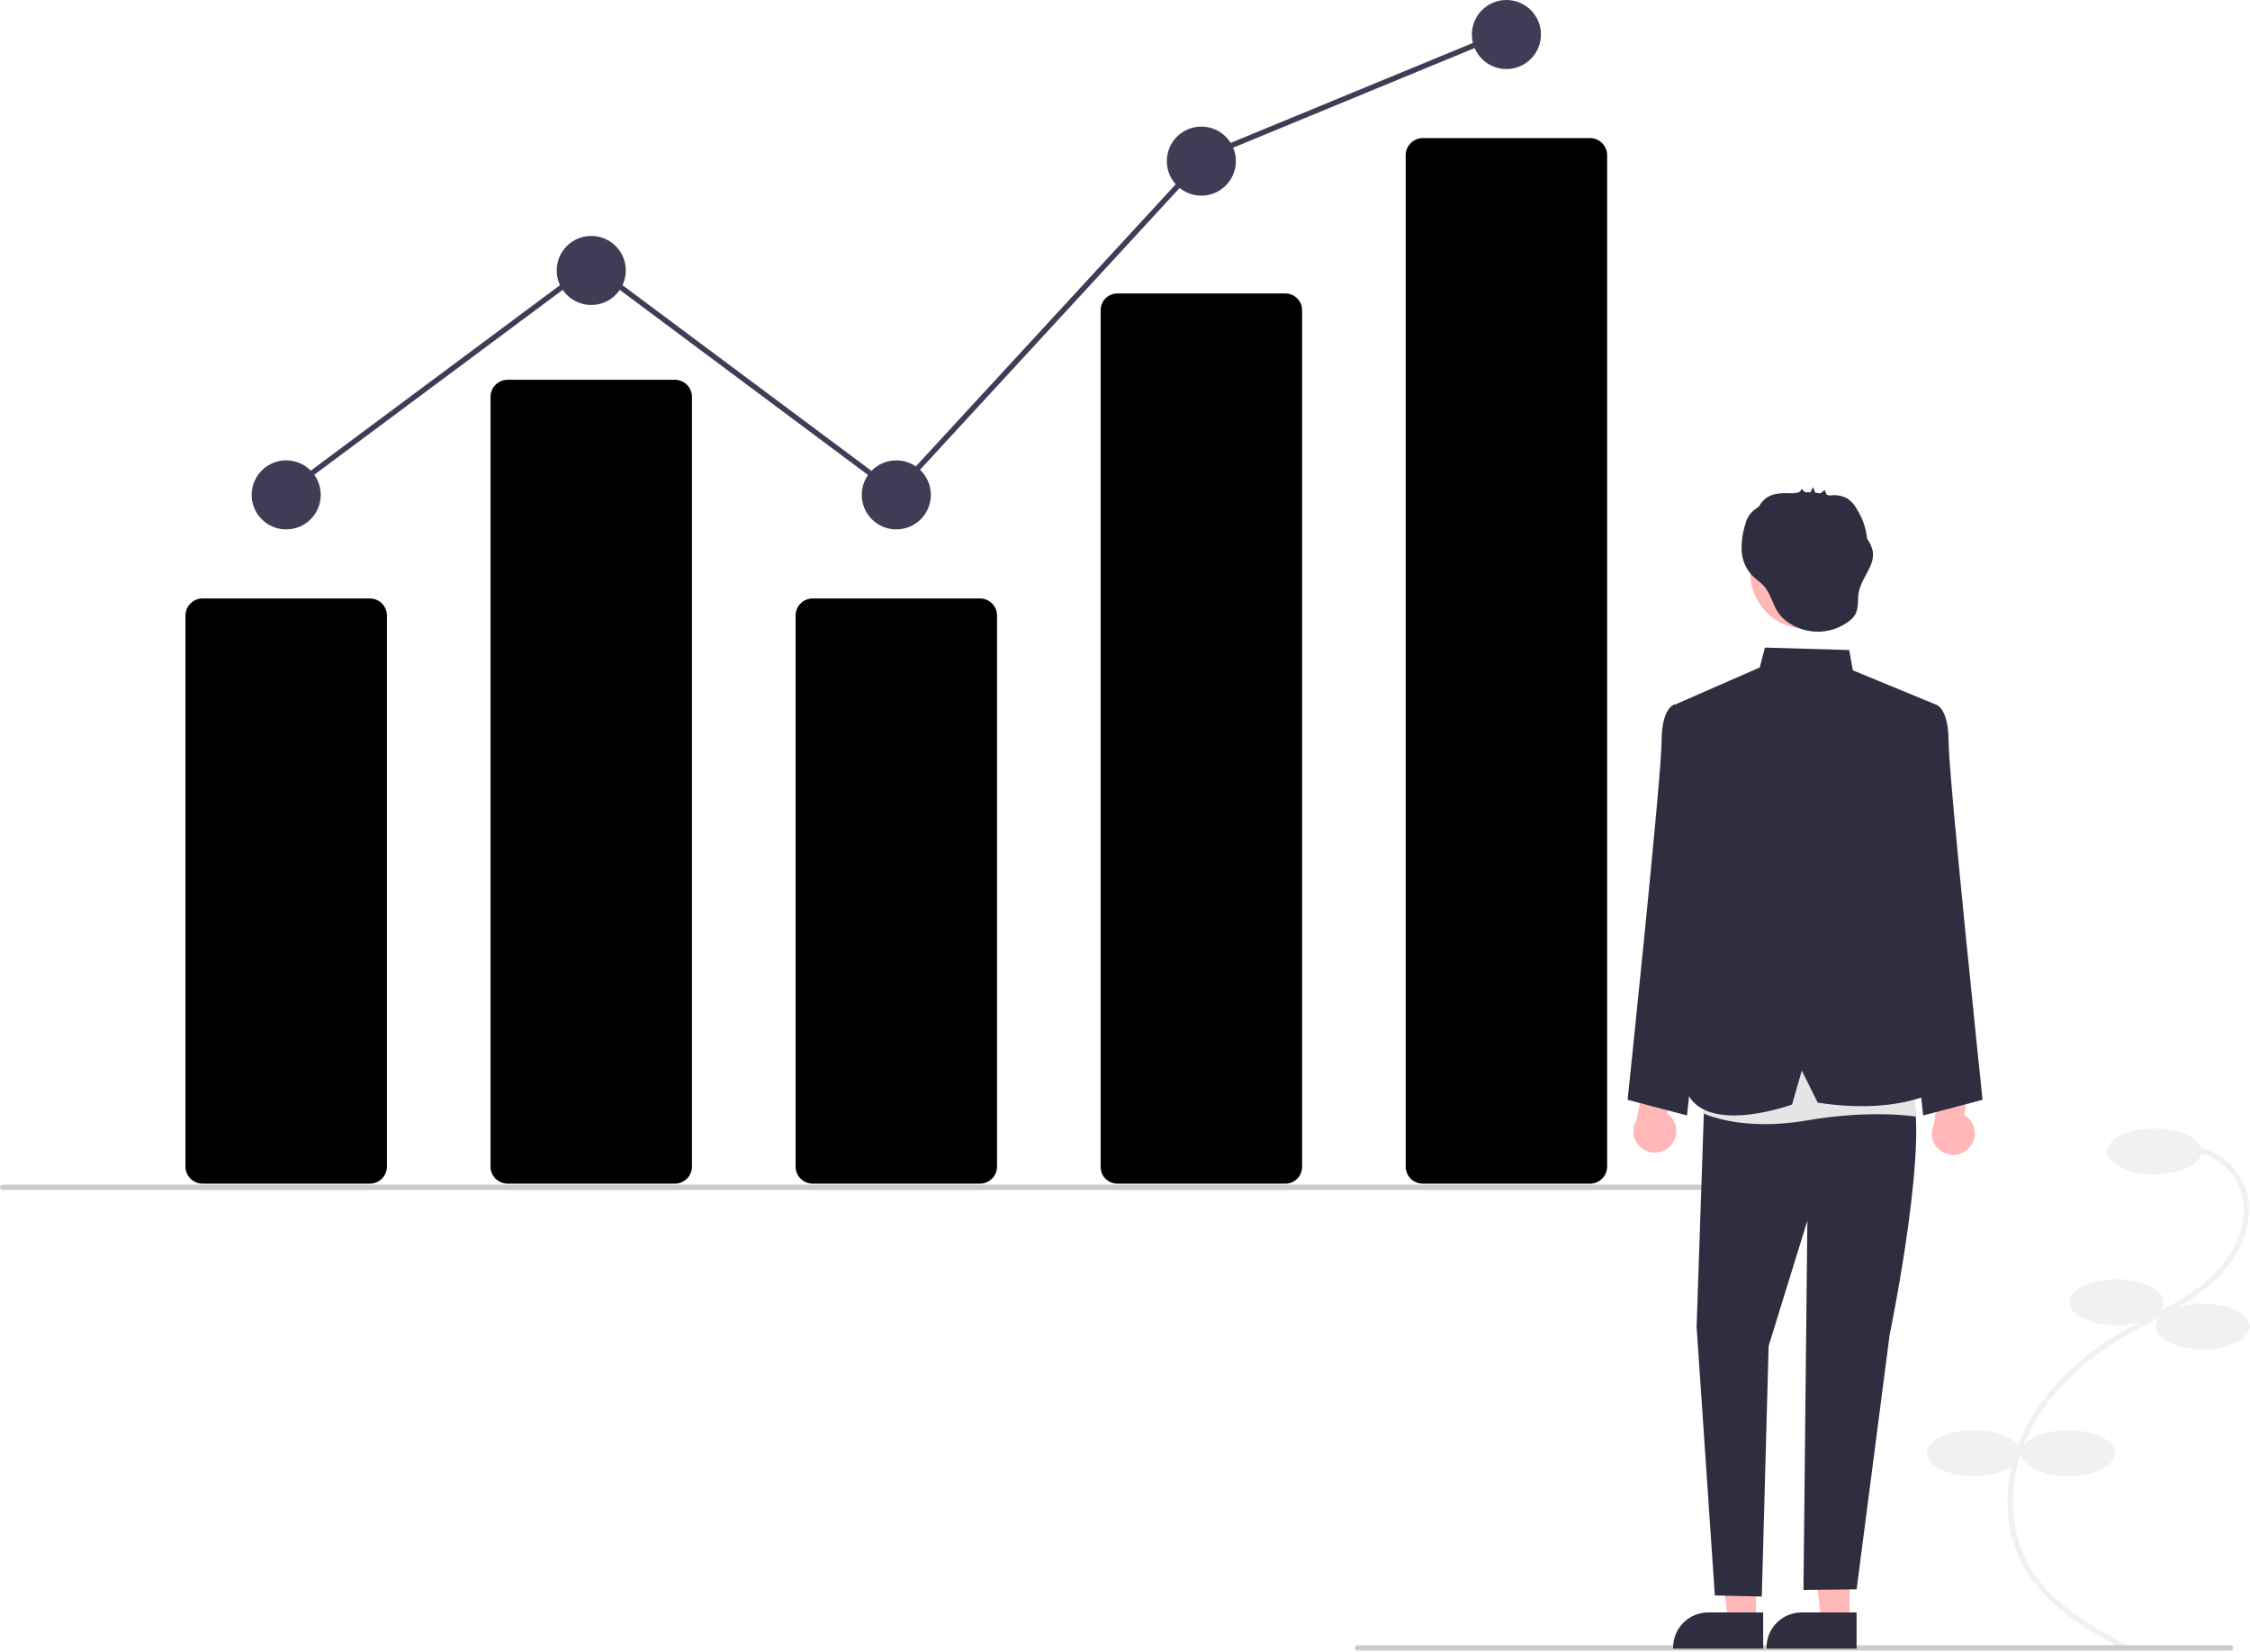
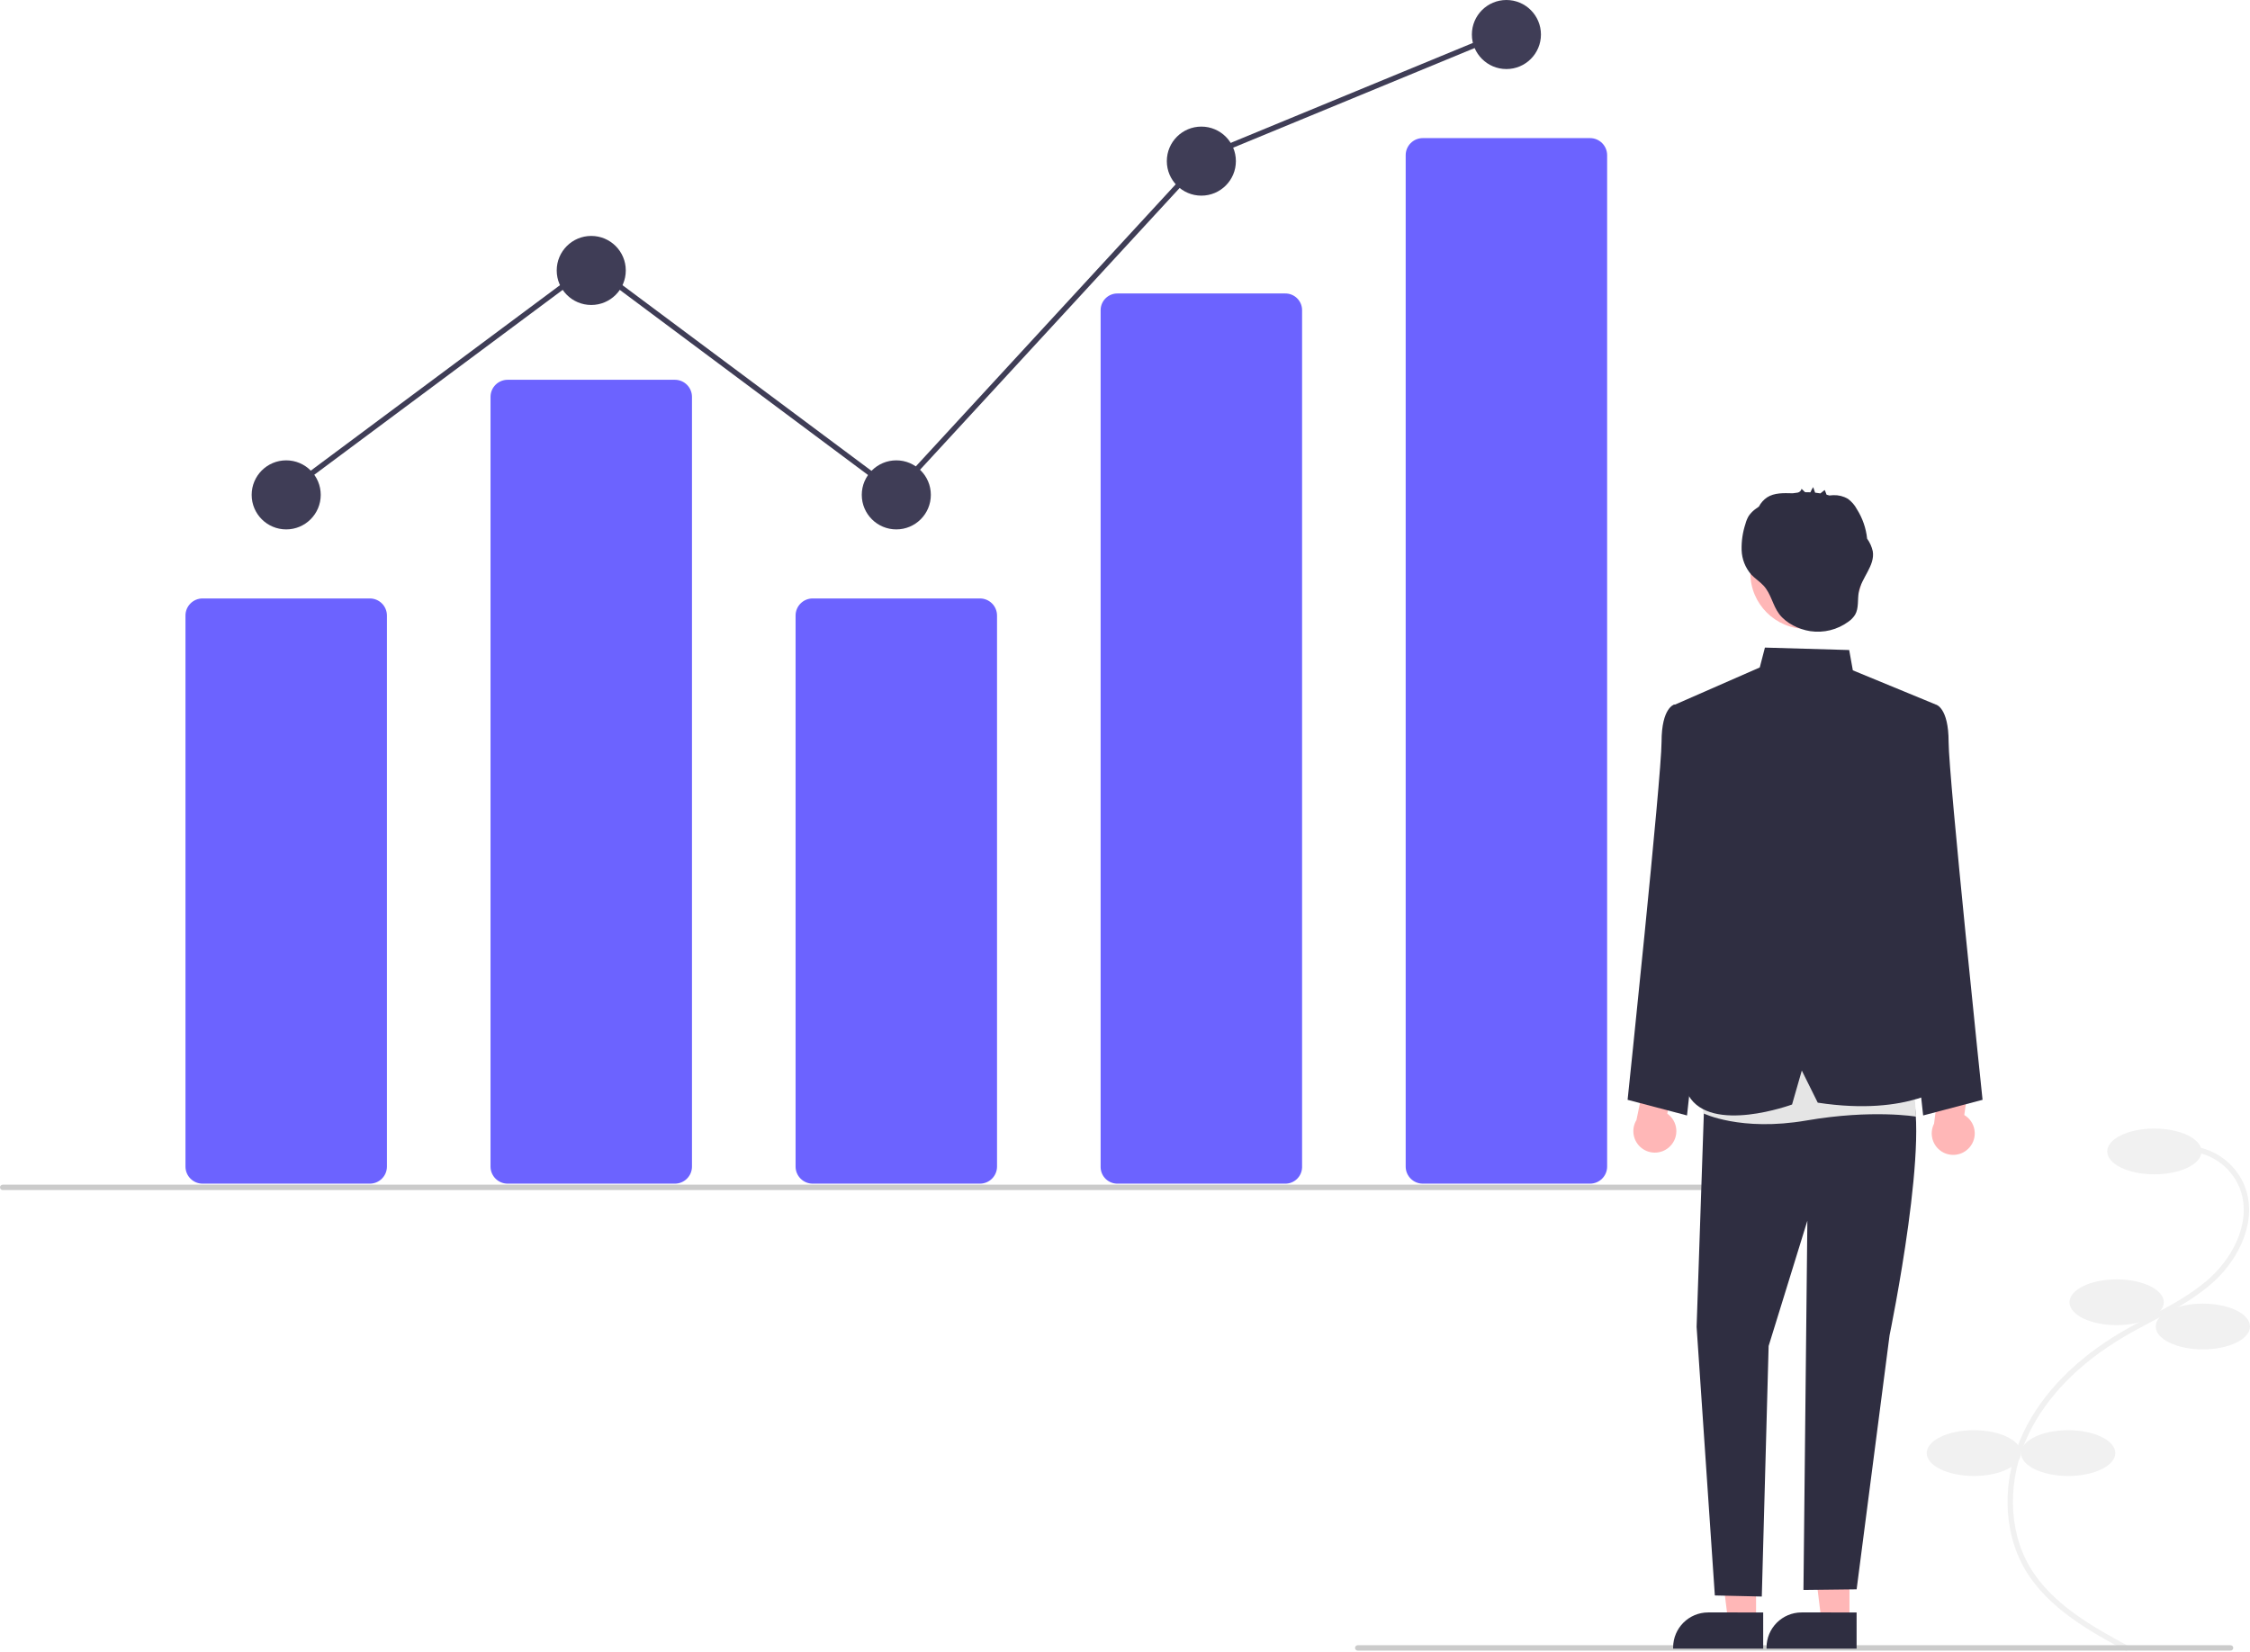
- <svg xmlns="http://www.w3.org/2000/svg" data-name="Layer 1" width="835.213" height="613.098" viewBox="0 0 835.213 613.098">
+ <svg xmlns="http://www.w3.org/2000/svg" width="835.213" height="613.098" viewBox="0 0 835.213 613.098" role="img" artist="Katerina Limpitsouni" source="https://undraw.co/">
  <path d="M970.8,754.84l.951-1.759c-12.753-6.897-28.626-15.481-36.916-29.567-8.172-13.886-8.356-32.743-.479-49.211,6.704-14.016,19.018-26.572,35.611-36.313,3.273-1.921,6.709-3.742,10.031-5.503,8.031-4.256,16.336-8.658,23.184-14.903,9.432-8.601,16.568-23.035,11.249-35.891a23.856,23.856,0,0,0-20.677-14.467l-.113,1.997a21.861,21.861,0,0,1,18.948,13.248c4.943,11.947-1.839,25.505-10.754,33.636-6.661,6.074-14.852,10.415-22.773,14.613-3.342,1.771-6.797,3.603-10.108,5.546-16.938,9.943-29.526,22.798-36.403,37.174-8.16,17.061-7.946,36.637.559,51.089C941.685,739.095,957.828,747.826,970.8,754.84Z" transform="translate(-181.3664 -141.7423)" fill="#f1f1f1" />
  <ellipse cx="799.713" cy="427.525" rx="17.5" ry="8.5" fill="#f1f1f1" />
  <ellipse cx="785.713" cy="483.525" rx="17.5" ry="8.5" fill="#f1f1f1" />
  <ellipse cx="817.713" cy="492.525" rx="17.5" ry="8.5" fill="#f1f1f1" />
  <ellipse cx="767.713" cy="539.525" rx="17.5" ry="8.5" fill="#f1f1f1" />
  <ellipse cx="732.713" cy="539.525" rx="17.5" ry="8.5" fill="#f1f1f1" />
-   <path d="M318.653,581.226H256.558a6.349,6.349,0,0,1-6.342-6.342V370.286a6.349,6.349,0,0,1,6.342-6.342h62.095a6.349,6.349,0,0,1,6.342,6.342V574.884A6.349,6.349,0,0,1,318.653,581.226Z" transform="translate(-181.3664 -141.7423)" fill="#000000" />
-   <path d="M431.89,581.226H369.795a6.349,6.349,0,0,1-6.342-6.342V289.097a6.349,6.349,0,0,1,6.342-6.342h62.095a6.349,6.349,0,0,1,6.342,6.342V574.884A6.349,6.349,0,0,1,431.89,581.226Z" transform="translate(-181.3664 -141.7423)" fill="#000000" />
-   <path d="M545.128,581.226H483.033a6.349,6.349,0,0,1-6.342-6.342V370.286a6.349,6.349,0,0,1,6.342-6.342h62.095a6.349,6.349,0,0,1,6.342,6.342V574.884A6.349,6.349,0,0,1,545.128,581.226Z" transform="translate(-181.3664 -141.7423)" fill="#000000" />
-   <path d="M658.365,581.226H596.27a6.211,6.211,0,0,1-6.342-6.055V256.761a6.211,6.211,0,0,1,6.342-6.055h62.095a6.211,6.211,0,0,1,6.342,6.055V575.171A6.211,6.211,0,0,1,658.365,581.226Z" transform="translate(-181.3664 -141.7423)" fill="#000000" />
-   <path d="M771.603,581.226H709.508a6.349,6.349,0,0,1-6.342-6.342V199.362a6.349,6.349,0,0,1,6.342-6.342h62.095a6.349,6.349,0,0,1,6.342,6.342V574.884A6.349,6.349,0,0,1,771.603,581.226Z" transform="translate(-181.3664 -141.7423)" fill="#000000" />
+   <path d="M318.653,581.226H256.558a6.349,6.349,0,0,1-6.342-6.342V370.286a6.349,6.349,0,0,1,6.342-6.342h62.095a6.349,6.349,0,0,1,6.342,6.342V574.884A6.349,6.349,0,0,1,318.653,581.226Z" transform="translate(-181.3664 -141.7423)" fill="#6c63ff" />
+   <path d="M431.89,581.226H369.795a6.349,6.349,0,0,1-6.342-6.342V289.097a6.349,6.349,0,0,1,6.342-6.342h62.095a6.349,6.349,0,0,1,6.342,6.342V574.884A6.349,6.349,0,0,1,431.89,581.226Z" transform="translate(-181.3664 -141.7423)" fill="#6c63ff" />
+   <path d="M545.128,581.226H483.033a6.349,6.349,0,0,1-6.342-6.342V370.286a6.349,6.349,0,0,1,6.342-6.342h62.095a6.349,6.349,0,0,1,6.342,6.342V574.884A6.349,6.349,0,0,1,545.128,581.226Z" transform="translate(-181.3664 -141.7423)" fill="#6c63ff" />
+   <path d="M658.365,581.226H596.27a6.211,6.211,0,0,1-6.342-6.055V256.761a6.211,6.211,0,0,1,6.342-6.055h62.095a6.211,6.211,0,0,1,6.342,6.055V575.171A6.211,6.211,0,0,1,658.365,581.226Z" transform="translate(-181.3664 -141.7423)" fill="#6c63ff" />
+   <path d="M771.603,581.226H709.508a6.349,6.349,0,0,1-6.342-6.342V199.362a6.349,6.349,0,0,1,6.342-6.342h62.095a6.349,6.349,0,0,1,6.342,6.342V574.884A6.349,6.349,0,0,1,771.603,581.226Z" transform="translate(-181.3664 -141.7423)" fill="#6c63ff" />
  <circle cx="106.239" cy="183.744" r="12.819" fill="#3f3d56" />
  <circle cx="219.476" cy="100.418" r="12.819" fill="#3f3d56" />
  <circle cx="332.714" cy="183.744" r="12.819" fill="#3f3d56" />
  <circle cx="445.951" cy="59.824" r="12.819" fill="#3f3d56" />
  <circle cx="559.189" cy="12.819" r="12.819" fill="#3f3d56" />
  <path d="M844.366,583.607h-662a1,1,0,1,1,0-2h662a1,1,0,0,1,0,2Z" transform="translate(-181.3664 -141.7423)" fill="#cbcbcb" />
  <path d="M1009.366,754.607h-324a1,1,0,0,1,0-2h324a1,1,0,0,1,0,2Z" transform="translate(-181.3664 -141.7423)" fill="#cbcbcb" />
  <path d="M801.302,567.353a7.93,7.93,0,0,0-1.034-12.116l3.932-17.69-10.167-5.011-5.201,25.059a7.973,7.973,0,0,0,12.471,9.757Z" transform="translate(-181.3664 -141.7423)" fill="#ffb7b7" />
  <path d="M912.485,567.741a7.93,7.93,0,0,0-1.969-11.999l2.551-17.941-10.524-4.21-3.247,25.386a7.973,7.973,0,0,0,13.189,8.763Z" transform="translate(-181.3664 -141.7423)" fill="#ffb7b7" />
  <polygon points="651.862 602.078 641.494 602.077 636.562 562.087 651.864 562.088 651.862 602.078" fill="#ffb7b7" />
  <path d="M835.873,753.87l-33.43-.001v-.423a13.013,13.013,0,0,1,13.012-13.012h.001l20.418.001Z" transform="translate(-181.3664 -141.7423)" fill="#2f2e41" />
  <polygon points="686.535 602.078 676.167 602.077 671.235 562.087 686.537 562.088 686.535 602.078" fill="#ffb7b7" />
  <path d="M870.546,753.87l-33.43-.001v-.423a13.013,13.013,0,0,1,13.012-13.012h.001l20.418.001Z" transform="translate(-181.3664 -141.7423)" fill="#2f2e41" />
  <path d="M888.777,407.372l11.18-4.034s4.745,1.008,4.745,13.876,12.602,132.882,12.602,132.882l-22.054,5.807L882.784,442.04Z" transform="translate(-181.3664 -141.7423)" fill="#2f2e41" />
  <path d="M814.07,407.372l-11.18-4.034s-4.745,1.008-4.745,13.876-12.602,132.882-12.602,132.882l22.054,5.807L820.063,442.04Z" transform="translate(-181.3664 -141.7423)" fill="#2f2e41" />
  <path d="M814.214,544.249,811.158,634.401l6.766,99.724,17.432.403,2.537-93.025,14.377-46.512-1.45,137.092,19.739-.236,12.226-94.318s16.145-78.057,7.192-93.279l-41.232-13.711Z" transform="translate(-181.3664 -141.7423)" fill="#2f2e41" />
  <path d="M814.55,533.386l-.995,21.687s13.911,6.923,38.364,2.706,40.706-1.437,40.706-1.437l-1.877-27.646Z" transform="translate(-181.3664 -141.7423)" fill="#e5e5e5" />
  <path d="M802.446,403.658l32.154-14.09,1.918-7.38,31.28.906,1.352,7.539,30.808,12.704L886.383,450.535l1.392,33.202,16.926,60.512s-14.277,12.125-48.577,6.908L850.206,539.232l-3.62,12.612s-30.077,11.064-38.413-3.339L814.214,444.459Z" transform="translate(-181.3664 -141.7423)" fill="#2f2e41" />
  <circle cx="670.507" cy="212.744" r="20.771" fill="#ffb7b7" />
  <path d="M876.553,346.437a12.65,12.65,0,0,0-2.099-4.69,25.34,25.34,0,0,0-3.783-10.913,11.45,11.45,0,0,0-3.389-3.912,10.004,10.004,0,0,0-5.332-1.329c-.339-.006-.947.097-1.496.122-.351-.109-.705-.206-1.06-.297-.207-.461-.618-1.804-.732-1.713l-1.547,1.229c-.654-.114-1.312-.202-1.972-.272q-.36-1.028-.721-2.056a14.089,14.089,0,0,0-1.022,1.921q-.985-.048-1.972-.034l-1.315-1.263a1.855,1.855,0,0,1-1.451,1.421c-.605.062-1.208.143-1.808.24-.049-0-.098,0-.146-.001-3.239-.081-6.723-.226-9.431,1.552a9.293,9.293,0,0,0-3.002,3.408c-.332.225-.664.449-.986.688a10.78,10.78,0,0,0-2.778,2.754,11.677,11.677,0,0,0-1.229,2.978,28.551,28.551,0,0,0-1.415,9.754,14.476,14.476,0,0,0,3.558,9.034c1.389,1.492,3.155,2.594,4.545,4.085,2.864,3.069,3.401,7.35,5.85,10.597,2.591,3.435,7.319,5.695,11.472,6.343a19.163,19.163,0,0,0,14.275-3.56,8.832,8.832,0,0,0,2.431-2.548c1.441-2.493.83-5.627,1.366-8.456C872.367,356.214,877.428,351.763,876.553,346.437Z" transform="translate(-181.3664 -141.7423)" fill="#2f2e41" />
  <polygon points="105.555 184.546 104.361 182.942 219.477 97.239 332.348 181.429 446.764 57.205 446.969 57.121 558.009 11.292 558.772 13.141 447.936 58.885 332.597 184.11 219.476 99.733 105.555 184.546" fill="#3f3d56" />
</svg>
